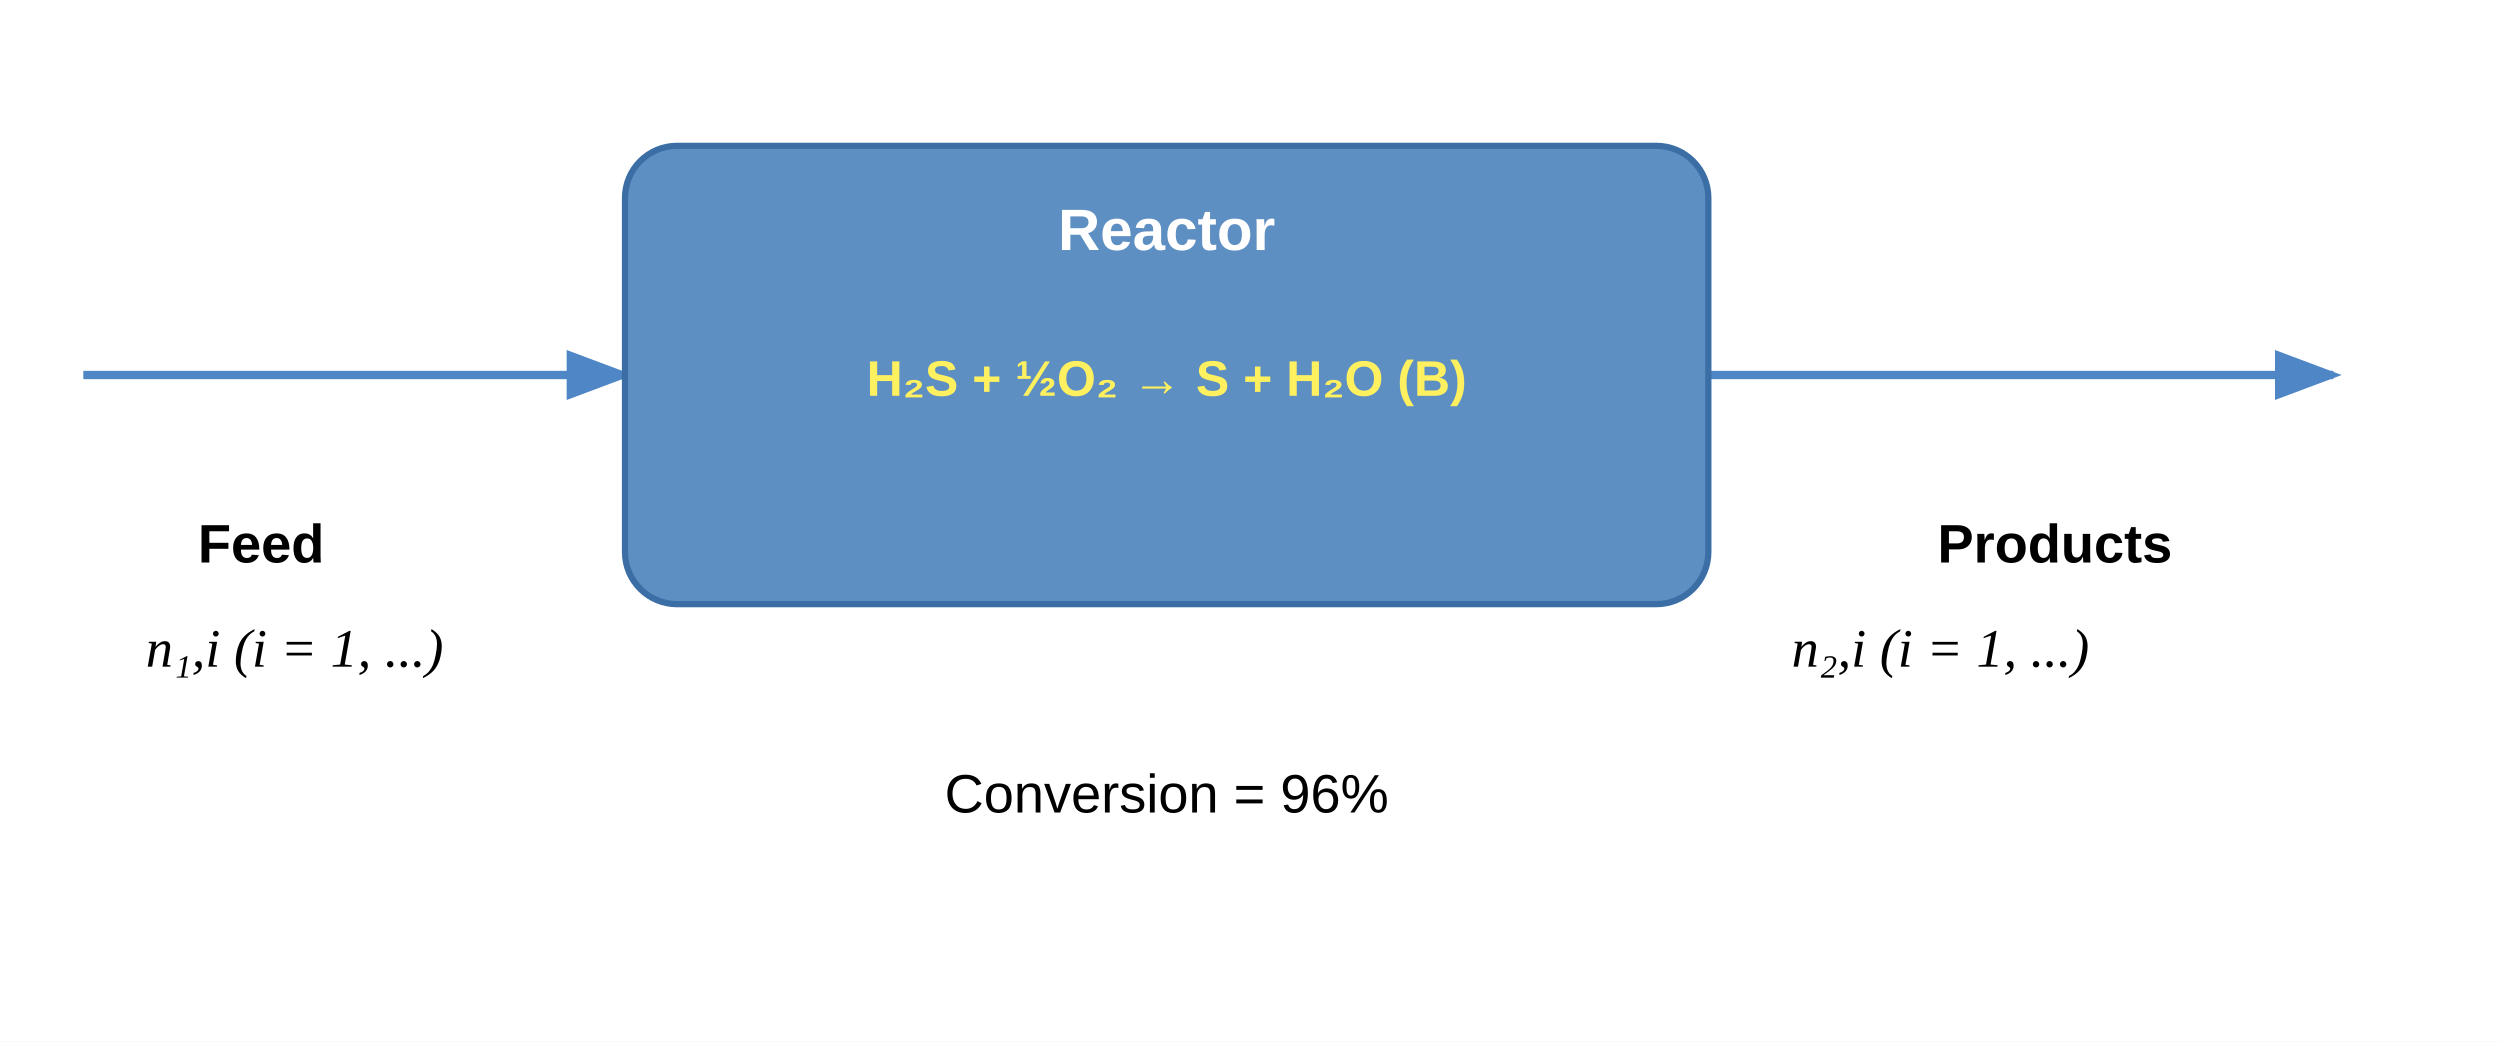
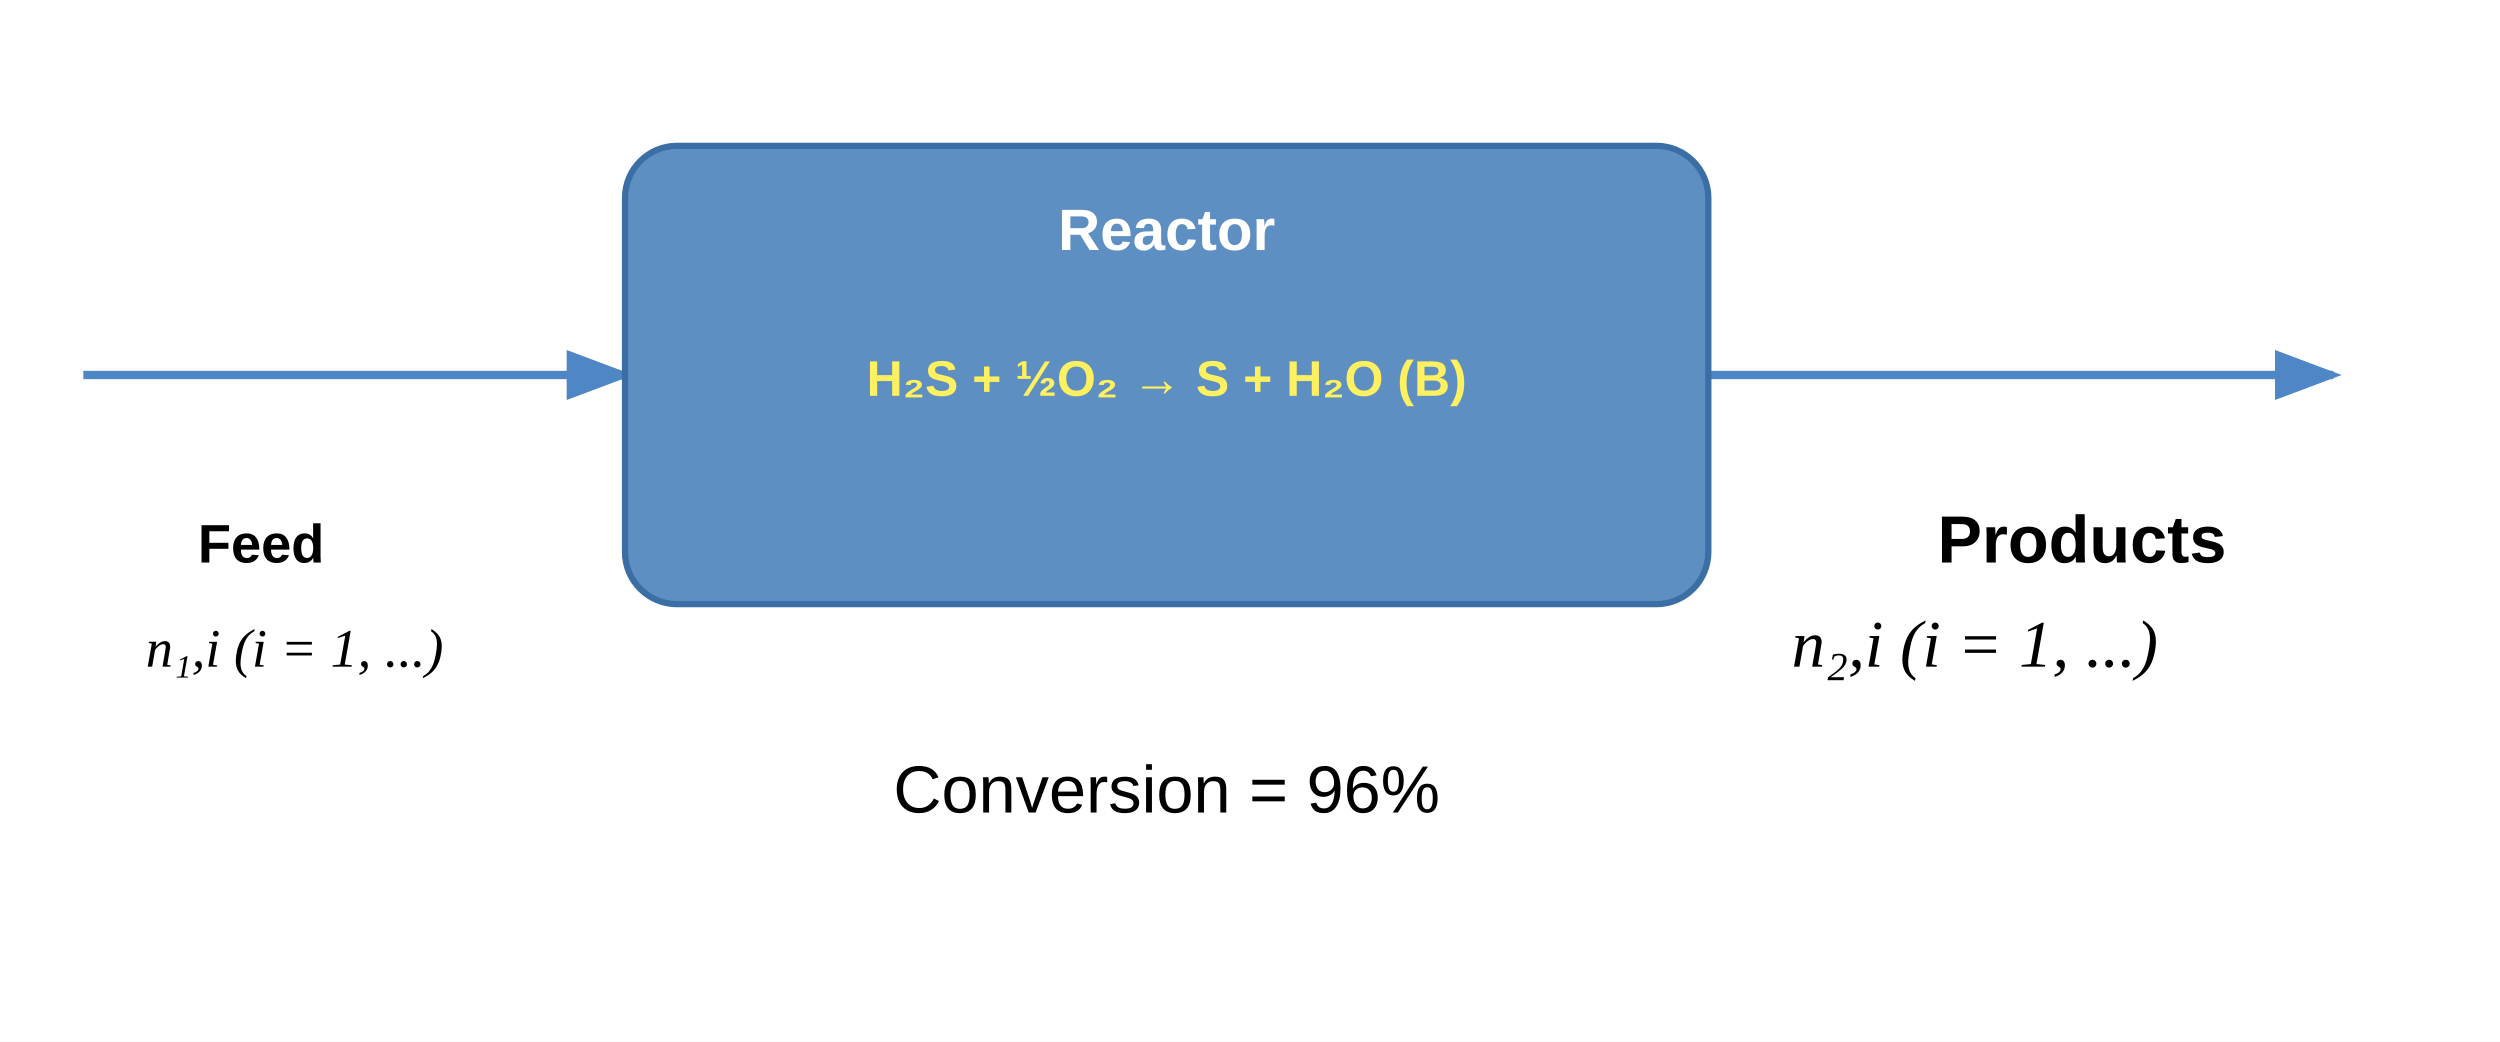
<svg xmlns="http://www.w3.org/2000/svg" width="1200" height="500" viewBox="0 0 1200 500">
  <defs>
    <marker id="arrowhead" markerWidth="8" markerHeight="6" refX="7" refY="3" orient="auto">
      <polygon points="0 0, 8 3, 0 6" fill="#4F86C6" />
    </marker>
  </defs>
  <rect width="100%" height="100%" fill="white" />
  <line x1="40" y1="180" x2="300" y2="180" stroke="#4F86C6" stroke-width="4" marker-end="url(#arrowhead)" />
  <line x1="820" y1="180" x2="1120" y2="180" stroke="#4F86C6" stroke-width="4" marker-end="url(#arrowhead)" />
  <rect x="300" y="70" width="520" height="220" rx="25" ry="25" fill="#5D8FC2" stroke="#3A6EA5" stroke-width="3" />
  <text x="560" y="120" font-family="Arial, Helvetica, sans-serif" font-size="28" font-weight="bold" text-anchor="middle" fill="white">
    Reactor
  </text>
  <text x="560" y="190" font-family="Arial, Helvetica, sans-serif" font-size="24" font-weight="bold" text-anchor="middle" fill="#FFF060">
    H₂S + ½O₂ → S + H₂O (B)
  </text>
  <text x="95" y="270" font-family="Arial, Helvetica, sans-serif" font-size="26" font-weight="bold">
    Feed
  </text>
  <text x="70" y="320" font-family="Times New Roman" font-size="26" font-style="italic">
    n₁,i (i = 1, ...)
  </text>
-   <text x="930" y="270" font-family="Arial, Helvetica, sans-serif" font-size="26" font-weight="bold">
+   <text x="930" y="270" font-family="Arial, Helvetica, sans-serif" font-size="32" font-weight="bold">
    Products
  </text>
-   <text x="860" y="320" font-family="Times New Roman" font-size="26" font-style="italic">
+   <text x="860" y="320" font-family="Times New Roman" font-size="32" font-style="italic">
    n₂,i (i = 1, ...)
  </text>
-   <text x="560" y="390" font-family="Arial, Helvetica, sans-serif" font-size="26" text-anchor="middle">
+   <text x="560" y="390" font-family="Arial, Helvetica, sans-serif" font-size="32" text-anchor="middle">
    Conversion = 96%
  </text>
</svg>
